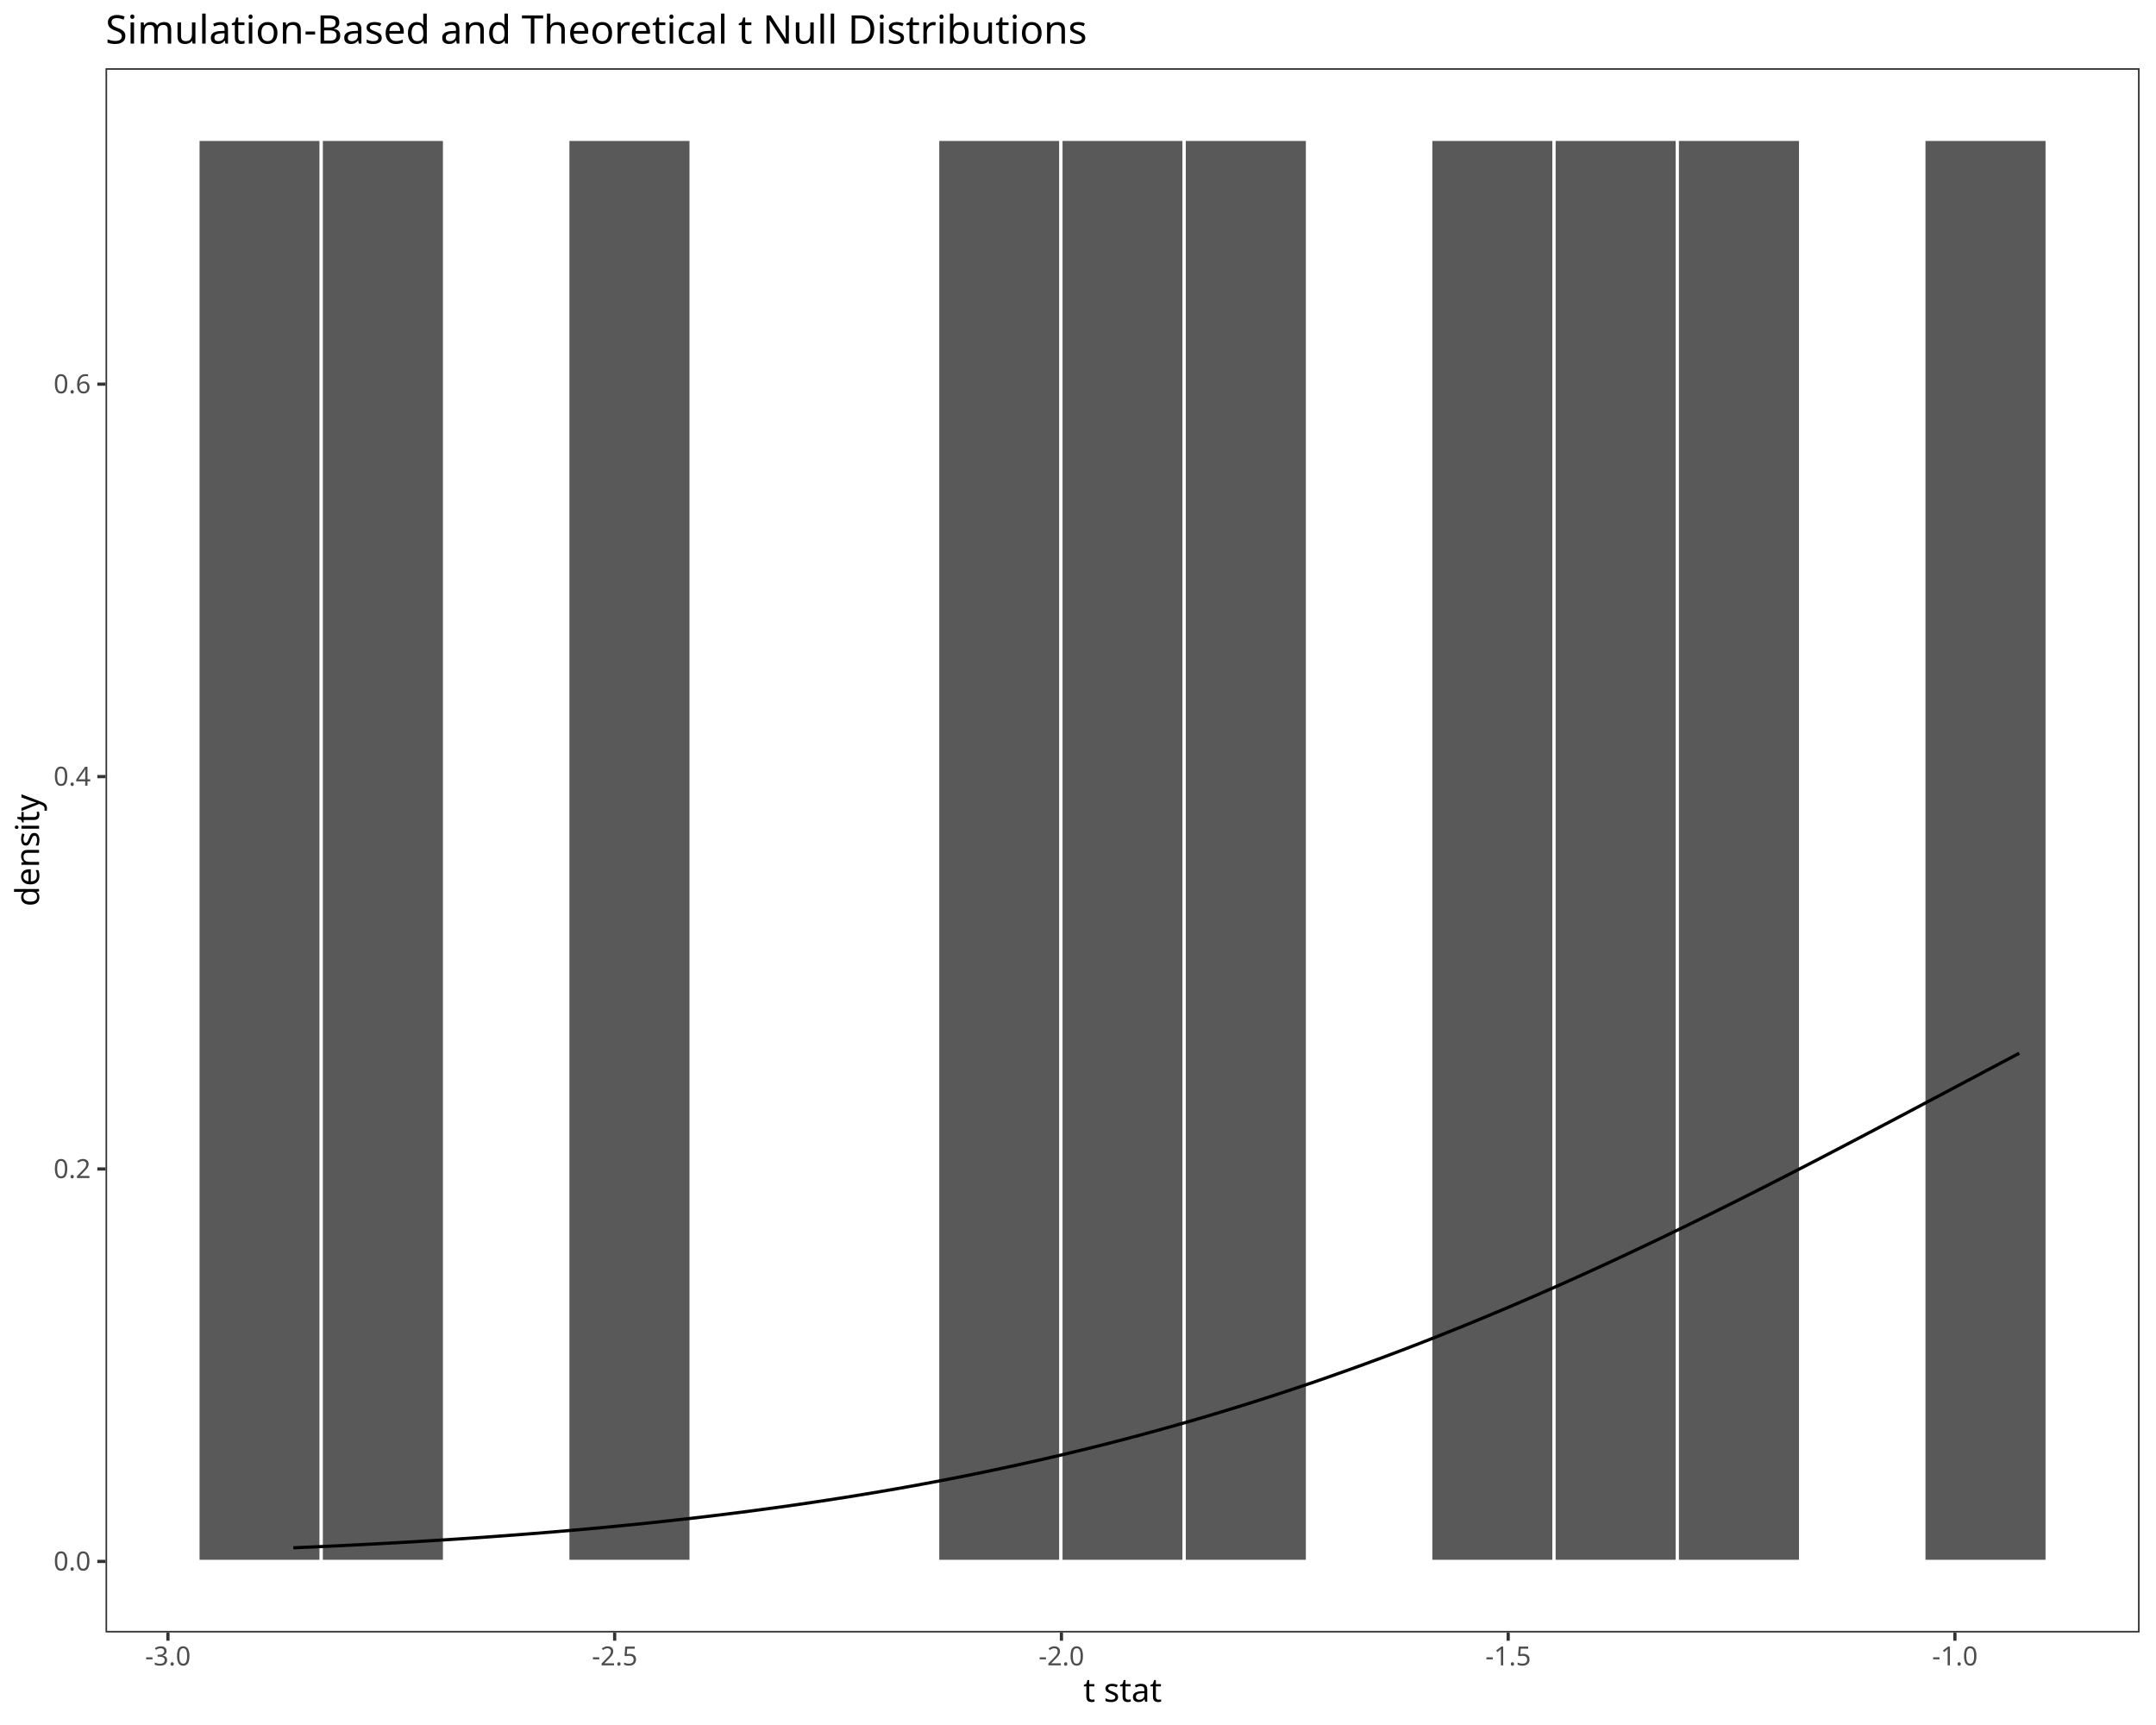
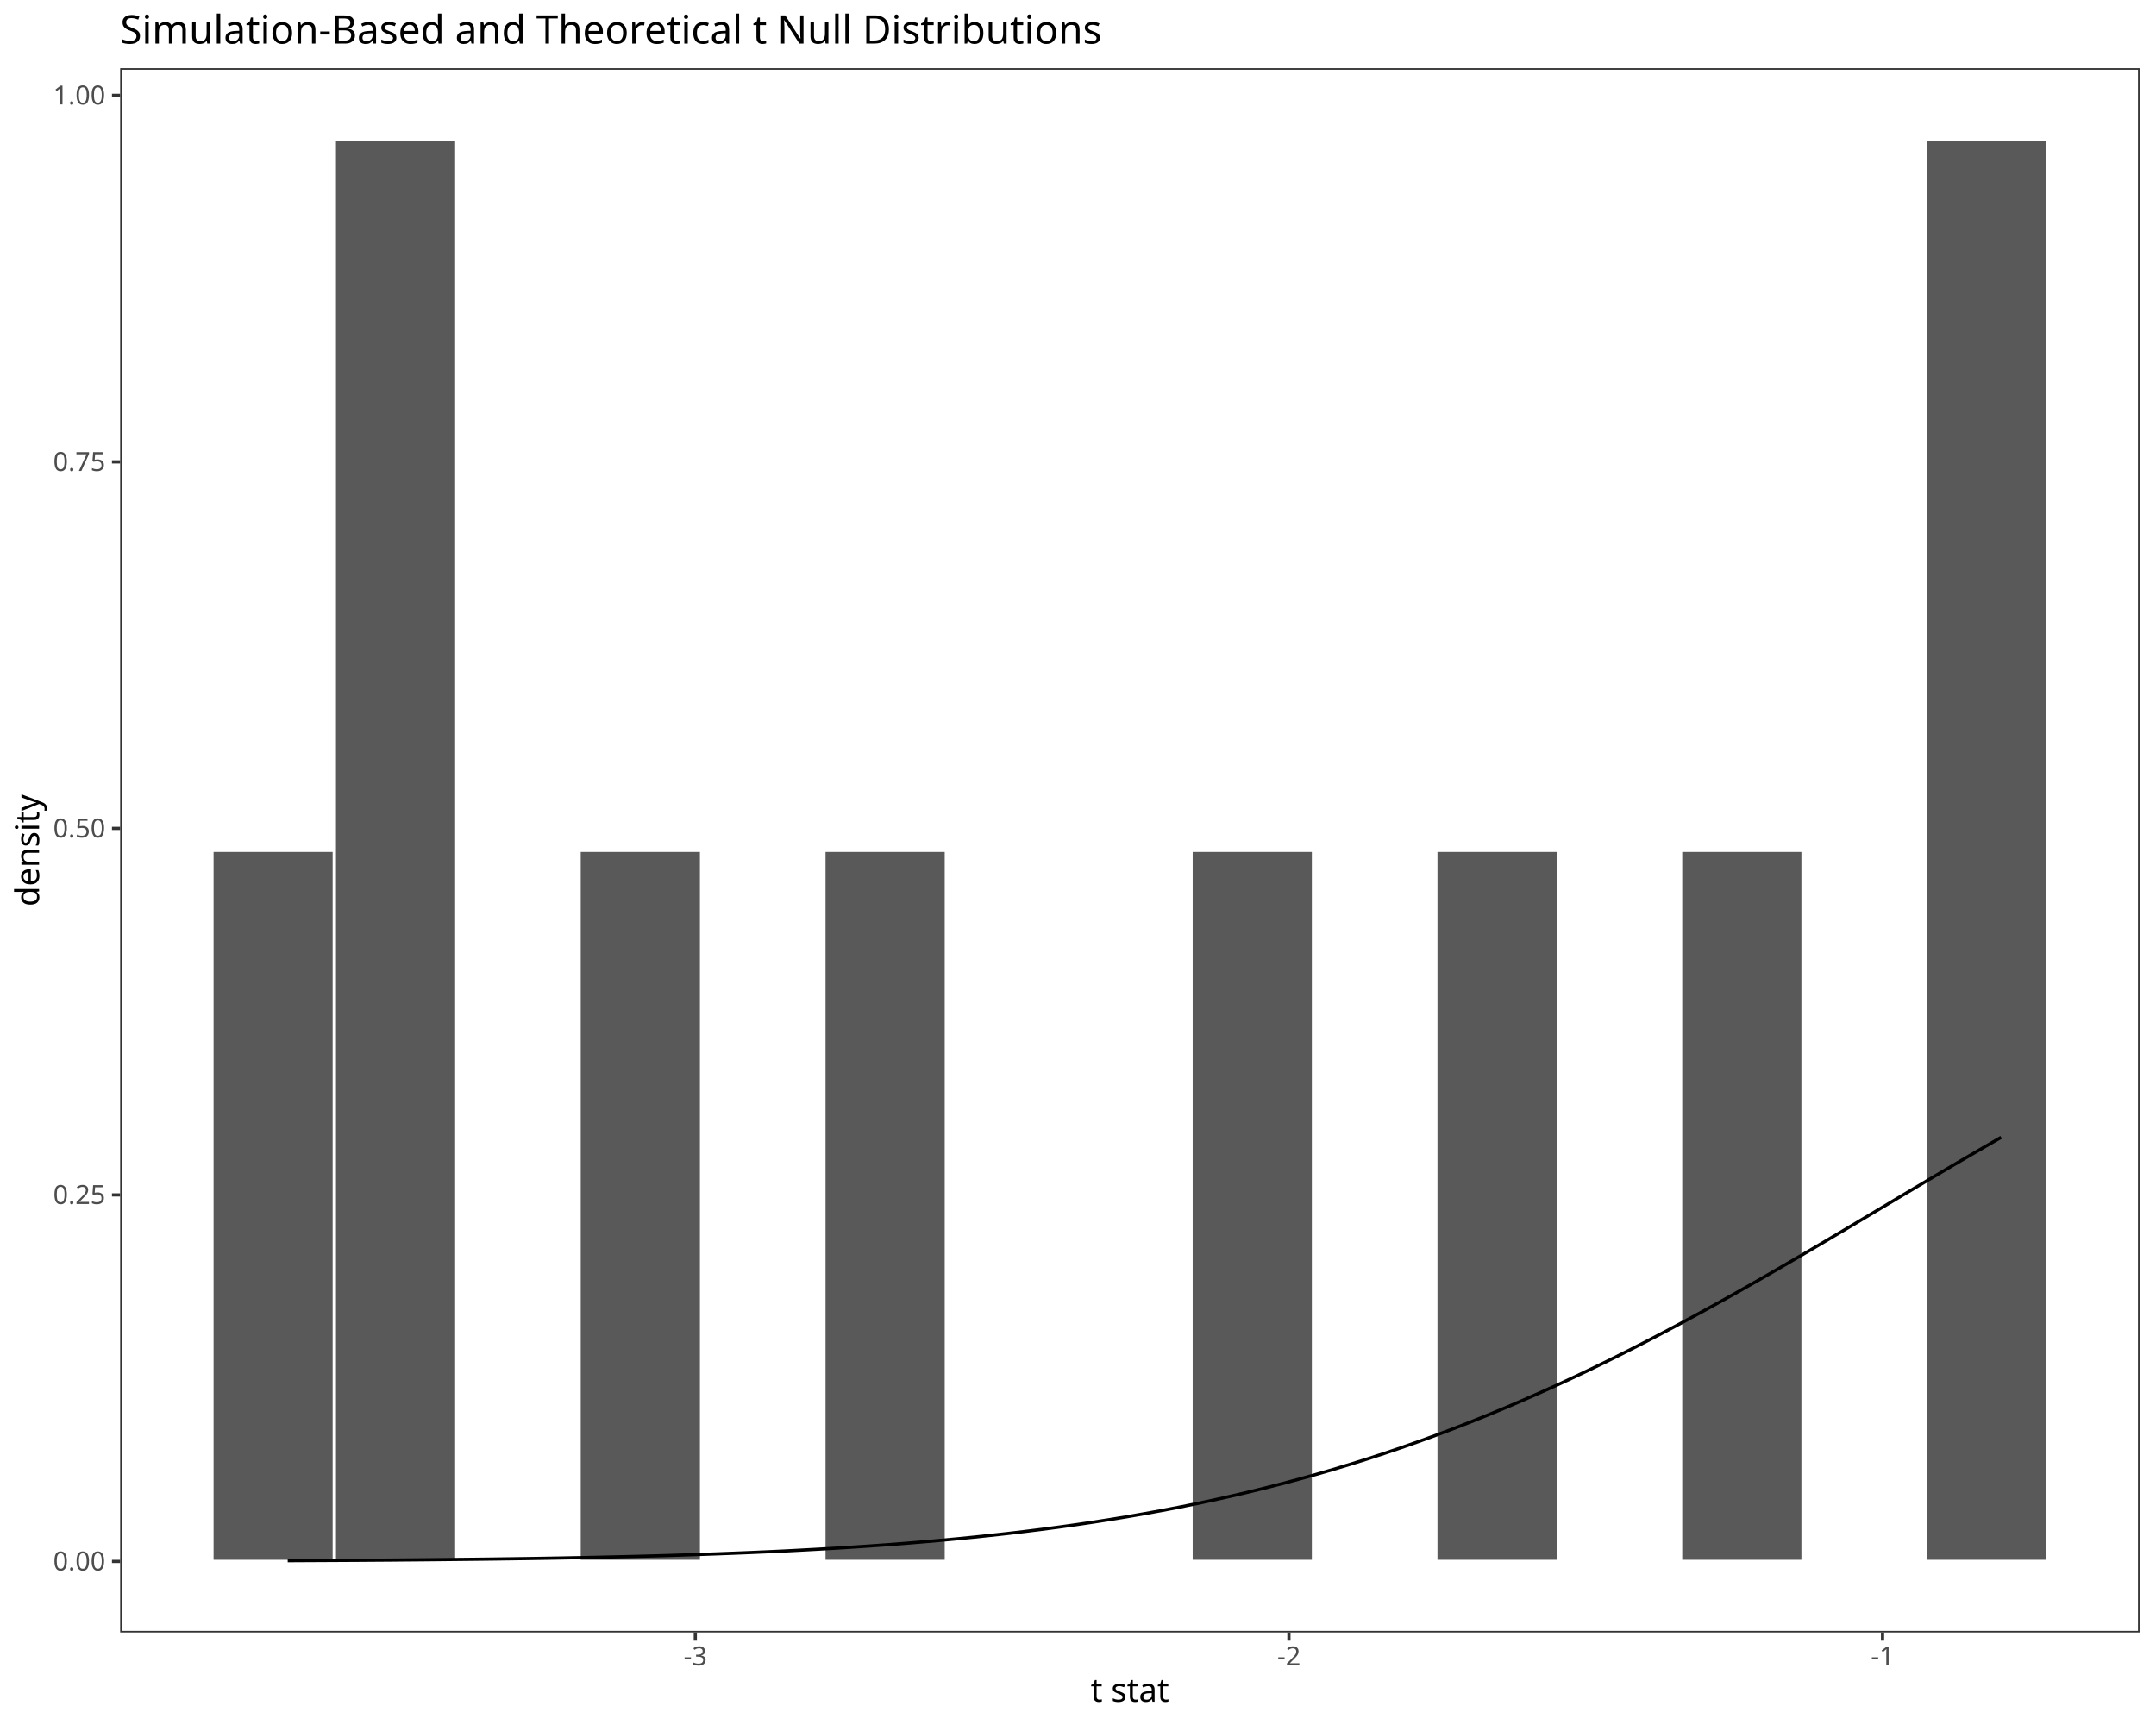
<svg xmlns="http://www.w3.org/2000/svg" class="svglite" data-engine-version="2.0" width="720.00pt" height="576.00pt" viewBox="0 0 720.00 576.00">
  <defs>
    <style type="text/css">
    .svglite line, .svglite polyline, .svglite polygon, .svglite path, .svglite rect, .svglite circle {
      fill: none;
      stroke: #000000;
      stroke-linecap: round;
      stroke-linejoin: round;
      stroke-miterlimit: 10.00;
    }
  </style>
  </defs>
  <rect width="100%" height="100%" style="stroke: none; fill: #FFFFFF;" />
  <defs>
    <clipPath id="cpMC4wMHw3MjAuMDB8MC4wMHw1NzYuMDA=">
      <rect x="0.00" y="0.00" width="720.00" height="576.00" />
    </clipPath>
  </defs>
  <g clip-path="url(#cpMC4wMHw3MjAuMDB8MC4wMHw1NzYuMDA=)">
    <rect x="0.00" y="0.00" width="720.00" height="576.00" style="stroke-width: 1.07; stroke: #FFFFFF; fill: #FFFFFF;" />
  </g>
  <defs>
-     <clipPath id="cpMzUuMjR8NzE0LjUyfDIyLjc4fDU0NS4xMQ==">
-       <rect x="35.24" y="22.78" width="679.28" height="522.33" />
+     <clipPath id="cpNDAuMTN8NzE0LjUyfDIyLjc4fDU0NS4xMQ==">
+       <rect x="40.13" y="22.78" width="674.39" height="522.33" />
    </clipPath>
  </defs>
-   <g clip-path="url(#cpMzUuMjR8NzE0LjUyfDIyLjc4fDU0NS4xMQ==)">
-     <rect x="35.24" y="22.78" width="679.28" height="522.33" style="stroke-width: 1.07; stroke: none; fill: #FFFFFF;" />
-     <rect x="66.11" y="46.53" width="41.17" height="474.84" style="stroke-width: 1.07; stroke: #FFFFFF; stroke-linecap: butt; stroke-linejoin: miter; fill: #595959;" />
-     <rect x="107.28" y="46.53" width="41.17" height="474.84" style="stroke-width: 1.07; stroke: #FFFFFF; stroke-linecap: butt; stroke-linejoin: miter; fill: #595959;" />
-     <rect x="148.45" y="521.37" width="41.17" height="0.00" style="stroke-width: 1.07; stroke: #FFFFFF; stroke-linecap: butt; stroke-linejoin: miter; fill: #595959;" />
-     <rect x="189.62" y="46.53" width="41.17" height="474.84" style="stroke-width: 1.07; stroke: #FFFFFF; stroke-linecap: butt; stroke-linejoin: miter; fill: #595959;" />
-     <rect x="230.79" y="521.37" width="41.17" height="0.00" style="stroke-width: 1.07; stroke: #FFFFFF; stroke-linecap: butt; stroke-linejoin: miter; fill: #595959;" />
-     <rect x="271.96" y="521.37" width="41.17" height="0.00" style="stroke-width: 1.07; stroke: #FFFFFF; stroke-linecap: butt; stroke-linejoin: miter; fill: #595959;" />
-     <rect x="313.13" y="46.53" width="41.17" height="474.84" style="stroke-width: 1.07; stroke: #FFFFFF; stroke-linecap: butt; stroke-linejoin: miter; fill: #595959;" />
-     <rect x="354.30" y="46.53" width="41.17" height="474.84" style="stroke-width: 1.07; stroke: #FFFFFF; stroke-linecap: butt; stroke-linejoin: miter; fill: #595959;" />
-     <rect x="395.46" y="46.53" width="41.17" height="474.84" style="stroke-width: 1.07; stroke: #FFFFFF; stroke-linecap: butt; stroke-linejoin: miter; fill: #595959;" />
-     <rect x="436.63" y="521.37" width="41.17" height="0.00" style="stroke-width: 1.07; stroke: #FFFFFF; stroke-linecap: butt; stroke-linejoin: miter; fill: #595959;" />
-     <rect x="477.80" y="46.53" width="41.17" height="474.84" style="stroke-width: 1.07; stroke: #FFFFFF; stroke-linecap: butt; stroke-linejoin: miter; fill: #595959;" />
-     <rect x="518.97" y="46.53" width="41.17" height="474.84" style="stroke-width: 1.07; stroke: #FFFFFF; stroke-linecap: butt; stroke-linejoin: miter; fill: #595959;" />
-     <rect x="560.14" y="46.53" width="41.17" height="474.84" style="stroke-width: 1.07; stroke: #FFFFFF; stroke-linecap: butt; stroke-linejoin: miter; fill: #595959;" />
-     <rect x="601.31" y="521.37" width="41.17" height="0.00" style="stroke-width: 1.07; stroke: #FFFFFF; stroke-linecap: butt; stroke-linejoin: miter; fill: #595959;" />
-     <rect x="642.48" y="46.53" width="41.17" height="474.84" style="stroke-width: 1.07; stroke: #FFFFFF; stroke-linecap: butt; stroke-linejoin: miter; fill: #595959;" />
-     <polyline points="97.97,516.83 103.74,516.58 109.50,516.32 115.26,516.04 121.03,515.75 126.79,515.45 132.55,515.13 138.32,514.80 144.08,514.45 149.84,514.09 155.61,513.71 161.37,513.32 167.14,512.90 172.90,512.47 178.66,512.02 184.43,511.55 190.19,511.06 195.95,510.55 201.72,510.02 207.48,509.46 213.24,508.89 219.01,508.29 224.77,507.66 230.54,507.02 236.30,506.34 242.06,505.64 247.83,504.92 253.59,504.16 259.35,503.38 265.12,502.57 270.88,501.73 276.64,500.86 282.41,499.96 288.17,499.03 293.93,498.07 299.70,497.07 305.46,496.04 311.23,494.97 316.99,493.87 322.75,492.74 328.52,491.56 334.28,490.35 340.04,489.11 345.81,487.82 351.57,486.50 357.33,485.14 363.10,483.74 368.86,482.30 374.63,480.82 380.39,479.29 386.15,477.73 391.92,476.12 397.68,474.48 403.44,472.79 409.21,471.05 414.97,469.28 420.73,467.46 426.50,465.60 432.26,463.69 438.03,461.75 443.79,459.75 449.55,457.72 455.32,455.64 461.08,453.52 466.84,451.36 472.61,449.15 478.37,446.90 484.13,444.61 489.90,442.28 495.66,439.90 501.42,437.49 507.19,435.04 512.95,432.54 518.72,430.01 524.48,427.45 530.24,424.84 536.01,422.20 541.77,419.52 547.53,416.81 553.30,414.07 559.06,411.30 564.82,408.49 570.59,405.66 576.35,402.80 582.12,399.92 587.88,397.01 593.64,394.08 599.41,391.12 605.17,388.15 610.93,385.16 616.70,382.15 622.46,379.13 628.22,376.10 633.99,373.06 639.75,370.02 645.51,366.96 651.28,363.91 657.04,360.85 662.81,357.79 668.57,354.74 674.33,351.69 " style="stroke-width: 1.07; stroke-linecap: butt;" />
-     <rect x="35.24" y="22.78" width="679.28" height="522.33" style="stroke-width: 1.07; stroke: #333333;" />
+   <g clip-path="url(#cpNDAuMTN8NzE0LjUyfDIyLjc4fDU0NS4xMQ==)">
+     <rect x="40.13" y="22.78" width="674.39" height="522.33" style="stroke-width: 1.07; stroke: none; fill: #FFFFFF;" />
+     <rect x="70.79" y="283.95" width="40.87" height="237.42" style="stroke-width: 1.07; stroke: #FFFFFF; stroke-linecap: butt; stroke-linejoin: miter; fill: #595959;" />
+     <rect x="111.66" y="46.53" width="40.87" height="474.84" style="stroke-width: 1.07; stroke: #FFFFFF; stroke-linecap: butt; stroke-linejoin: miter; fill: #595959;" />
+     <rect x="152.53" y="521.37" width="40.87" height="0.00" style="stroke-width: 1.07; stroke: #FFFFFF; stroke-linecap: butt; stroke-linejoin: miter; fill: #595959;" />
+     <rect x="193.40" y="283.95" width="40.87" height="237.42" style="stroke-width: 1.07; stroke: #FFFFFF; stroke-linecap: butt; stroke-linejoin: miter; fill: #595959;" />
+     <rect x="234.27" y="521.37" width="40.87" height="0.00" style="stroke-width: 1.07; stroke: #FFFFFF; stroke-linecap: butt; stroke-linejoin: miter; fill: #595959;" />
+     <rect x="275.15" y="283.95" width="40.87" height="237.42" style="stroke-width: 1.07; stroke: #FFFFFF; stroke-linecap: butt; stroke-linejoin: miter; fill: #595959;" />
+     <rect x="316.02" y="521.37" width="40.87" height="0.00" style="stroke-width: 1.07; stroke: #FFFFFF; stroke-linecap: butt; stroke-linejoin: miter; fill: #595959;" />
+     <rect x="356.89" y="521.37" width="40.87" height="0.00" style="stroke-width: 1.07; stroke: #FFFFFF; stroke-linecap: butt; stroke-linejoin: miter; fill: #595959;" />
+     <rect x="397.76" y="283.95" width="40.87" height="237.42" style="stroke-width: 1.07; stroke: #FFFFFF; stroke-linecap: butt; stroke-linejoin: miter; fill: #595959;" />
+     <rect x="438.63" y="521.37" width="40.87" height="0.00" style="stroke-width: 1.07; stroke: #FFFFFF; stroke-linecap: butt; stroke-linejoin: miter; fill: #595959;" />
+     <rect x="479.51" y="283.95" width="40.87" height="237.42" style="stroke-width: 1.07; stroke: #FFFFFF; stroke-linecap: butt; stroke-linejoin: miter; fill: #595959;" />
+     <rect x="520.38" y="521.37" width="40.87" height="0.00" style="stroke-width: 1.07; stroke: #FFFFFF; stroke-linecap: butt; stroke-linejoin: miter; fill: #595959;" />
+     <rect x="561.25" y="283.95" width="40.87" height="237.42" style="stroke-width: 1.07; stroke: #FFFFFF; stroke-linecap: butt; stroke-linejoin: miter; fill: #595959;" />
+     <rect x="602.12" y="521.37" width="40.87" height="0.00" style="stroke-width: 1.07; stroke: #FFFFFF; stroke-linecap: butt; stroke-linejoin: miter; fill: #595959;" />
+     <rect x="642.99" y="46.53" width="40.87" height="474.84" style="stroke-width: 1.07; stroke: #FFFFFF; stroke-linecap: butt; stroke-linejoin: miter; fill: #595959;" />
+     <polyline points="96.08,521.13 101.80,521.10 107.53,521.07 113.25,521.04 118.97,521.01 124.69,520.97 130.41,520.93 136.14,520.88 141.86,520.83 147.58,520.77 153.30,520.71 159.02,520.65 164.75,520.58 170.47,520.50 176.19,520.42 181.91,520.33 187.63,520.23 193.36,520.12 199.08,520.00 204.80,519.87 210.52,519.74 216.25,519.59 221.97,519.43 227.69,519.25 233.41,519.06 239.13,518.86 244.86,518.64 250.58,518.41 256.30,518.16 262.02,517.89 267.74,517.59 273.47,517.28 279.19,516.95 284.91,516.59 290.63,516.21 296.35,515.80 302.08,515.36 307.80,514.89 313.52,514.39 319.24,513.87 324.96,513.30 330.69,512.70 336.41,512.07 342.13,511.39 347.85,510.68 353.58,509.92 359.30,509.12 365.02,508.27 370.74,507.38 376.46,506.44 382.19,505.44 387.91,504.40 393.63,503.30 399.35,502.14 405.07,500.93 410.80,499.65 416.52,498.32 422.24,496.92 427.96,495.46 433.68,493.94 439.41,492.35 445.13,490.69 450.85,488.96 456.57,487.17 462.29,485.30 468.02,483.36 473.74,481.35 479.46,479.27 485.18,477.12 490.91,474.89 496.63,472.59 502.35,470.22 508.07,467.78 513.79,465.27 519.52,462.69 525.24,460.04 530.96,457.32 536.68,454.54 542.40,451.69 548.13,448.78 553.85,445.81 559.57,442.79 565.29,439.71 571.01,436.58 576.74,433.41 582.46,430.19 588.18,426.93 593.90,423.63 599.62,420.30 605.35,416.95 611.07,413.57 616.79,410.18 622.51,406.77 628.23,403.36 633.96,399.94 639.68,396.54 645.40,393.14 651.12,389.76 656.85,386.40 662.57,383.07 668.29,379.77 " style="stroke-width: 1.07; stroke-linecap: butt;" />
+     <rect x="40.13" y="22.78" width="674.39" height="522.33" style="stroke-width: 1.07; stroke: #333333;" />
  </g>
  <g clip-path="url(#cpMC4wMHw3MjAuMDB8MC4wMHw1NzYuMDA=)">
-     <text x="30.31" y="524.40" text-anchor="end" style="font-size: 8.80px; fill: #4D4D4D; font-family: sans;" textLength="12.23px" lengthAdjust="spacingAndGlyphs">0.0</text>
-     <text x="30.31" y="393.37" text-anchor="end" style="font-size: 8.80px; fill: #4D4D4D; font-family: sans;" textLength="12.23px" lengthAdjust="spacingAndGlyphs">0.2</text>
-     <text x="30.31" y="262.34" text-anchor="end" style="font-size: 8.80px; fill: #4D4D4D; font-family: sans;" textLength="12.23px" lengthAdjust="spacingAndGlyphs">0.4</text>
-     <text x="30.31" y="131.31" text-anchor="end" style="font-size: 8.80px; fill: #4D4D4D; font-family: sans;" textLength="12.23px" lengthAdjust="spacingAndGlyphs">0.6</text>
-     <polyline points="32.50,521.37 35.24,521.37 " style="stroke-width: 1.07; stroke: #333333; stroke-linecap: butt;" />
-     <polyline points="32.50,390.34 35.24,390.34 " style="stroke-width: 1.07; stroke: #333333; stroke-linecap: butt;" />
-     <polyline points="32.50,259.31 35.24,259.31 " style="stroke-width: 1.07; stroke: #333333; stroke-linecap: butt;" />
-     <polyline points="32.50,128.28 35.24,128.28 " style="stroke-width: 1.07; stroke: #333333; stroke-linecap: butt;" />
-     <polyline points="56.08,547.85 56.08,545.11 " style="stroke-width: 1.07; stroke: #333333; stroke-linecap: butt;" />
-     <polyline points="205.27,547.85 205.27,545.11 " style="stroke-width: 1.07; stroke: #333333; stroke-linecap: butt;" />
-     <polyline points="354.47,547.85 354.47,545.11 " style="stroke-width: 1.07; stroke: #333333; stroke-linecap: butt;" />
-     <polyline points="503.66,547.85 503.66,545.11 " style="stroke-width: 1.07; stroke: #333333; stroke-linecap: butt;" />
-     <polyline points="652.85,547.85 652.85,545.11 " style="stroke-width: 1.07; stroke: #333333; stroke-linecap: butt;" />
-     <text x="56.08" y="556.10" text-anchor="middle" style="font-size: 8.80px; fill: #4D4D4D; font-family: sans;" textLength="15.16px" lengthAdjust="spacingAndGlyphs">-3.0</text>
-     <text x="205.27" y="556.10" text-anchor="middle" style="font-size: 8.80px; fill: #4D4D4D; font-family: sans;" textLength="15.16px" lengthAdjust="spacingAndGlyphs">-2.5</text>
-     <text x="354.47" y="556.10" text-anchor="middle" style="font-size: 8.80px; fill: #4D4D4D; font-family: sans;" textLength="15.16px" lengthAdjust="spacingAndGlyphs">-2.0</text>
-     <text x="503.66" y="556.10" text-anchor="middle" style="font-size: 8.80px; fill: #4D4D4D; font-family: sans;" textLength="15.16px" lengthAdjust="spacingAndGlyphs">-1.5</text>
-     <text x="652.85" y="556.10" text-anchor="middle" style="font-size: 8.80px; fill: #4D4D4D; font-family: sans;" textLength="15.16px" lengthAdjust="spacingAndGlyphs">-1.0</text>
-     <text x="374.88" y="568.24" text-anchor="middle" style="font-size: 11.00px; font-family: sans;" textLength="23.85px" lengthAdjust="spacingAndGlyphs">t stat</text>
+     <text x="35.20" y="524.40" text-anchor="end" style="font-size: 8.80px; fill: #4D4D4D; font-family: sans;" textLength="17.13px" lengthAdjust="spacingAndGlyphs">0.00</text>
+     <text x="35.20" y="402.02" text-anchor="end" style="font-size: 8.80px; fill: #4D4D4D; font-family: sans;" textLength="17.13px" lengthAdjust="spacingAndGlyphs">0.25</text>
+     <text x="35.20" y="279.65" text-anchor="end" style="font-size: 8.80px; fill: #4D4D4D; font-family: sans;" textLength="17.13px" lengthAdjust="spacingAndGlyphs">0.50</text>
+     <text x="35.20" y="157.27" text-anchor="end" style="font-size: 8.80px; fill: #4D4D4D; font-family: sans;" textLength="17.13px" lengthAdjust="spacingAndGlyphs">0.75</text>
+     <text x="35.20" y="34.89" text-anchor="end" style="font-size: 8.80px; fill: #4D4D4D; font-family: sans;" textLength="17.13px" lengthAdjust="spacingAndGlyphs">1.00</text>
+     <polyline points="37.39,521.37 40.13,521.37 " style="stroke-width: 1.07; stroke: #333333; stroke-linecap: butt;" />
+     <polyline points="37.39,398.99 40.13,398.99 " style="stroke-width: 1.07; stroke: #333333; stroke-linecap: butt;" />
+     <polyline points="37.39,276.62 40.13,276.62 " style="stroke-width: 1.07; stroke: #333333; stroke-linecap: butt;" />
+     <polyline points="37.39,154.24 40.13,154.24 " style="stroke-width: 1.07; stroke: #333333; stroke-linecap: butt;" />
+     <polyline points="37.39,31.86 40.13,31.86 " style="stroke-width: 1.07; stroke: #333333; stroke-linecap: butt;" />
+     <polyline points="232.20,547.85 232.20,545.11 " style="stroke-width: 1.07; stroke: #333333; stroke-linecap: butt;" />
+     <polyline points="430.44,547.85 430.44,545.11 " style="stroke-width: 1.07; stroke: #333333; stroke-linecap: butt;" />
+     <polyline points="628.68,547.85 628.68,545.11 " style="stroke-width: 1.07; stroke: #333333; stroke-linecap: butt;" />
+     <text x="232.20" y="556.10" text-anchor="middle" style="font-size: 8.80px; fill: #4D4D4D; font-family: sans;" textLength="7.82px" lengthAdjust="spacingAndGlyphs">-3</text>
+     <text x="430.44" y="556.10" text-anchor="middle" style="font-size: 8.80px; fill: #4D4D4D; font-family: sans;" textLength="7.82px" lengthAdjust="spacingAndGlyphs">-2</text>
+     <text x="628.68" y="556.10" text-anchor="middle" style="font-size: 8.80px; fill: #4D4D4D; font-family: sans;" textLength="7.82px" lengthAdjust="spacingAndGlyphs">-1</text>
+     <text x="377.33" y="568.24" text-anchor="middle" style="font-size: 11.00px; font-family: sans;" textLength="23.85px" lengthAdjust="spacingAndGlyphs">t stat</text>
    <text transform="translate(13.05,283.95) rotate(-90)" text-anchor="middle" style="font-size: 11.00px; font-family: sans;" textLength="34.86px" lengthAdjust="spacingAndGlyphs">density</text>
-     <text x="35.24" y="14.56" style="font-size: 13.20px; font-family: sans;" textLength="308.17px" lengthAdjust="spacingAndGlyphs">Simulation-Based and Theoretical t Null Distributions</text>
+     <text x="40.13" y="14.56" style="font-size: 13.20px; font-family: sans;" textLength="308.17px" lengthAdjust="spacingAndGlyphs">Simulation-Based and Theoretical t Null Distributions</text>
  </g>
</svg>
